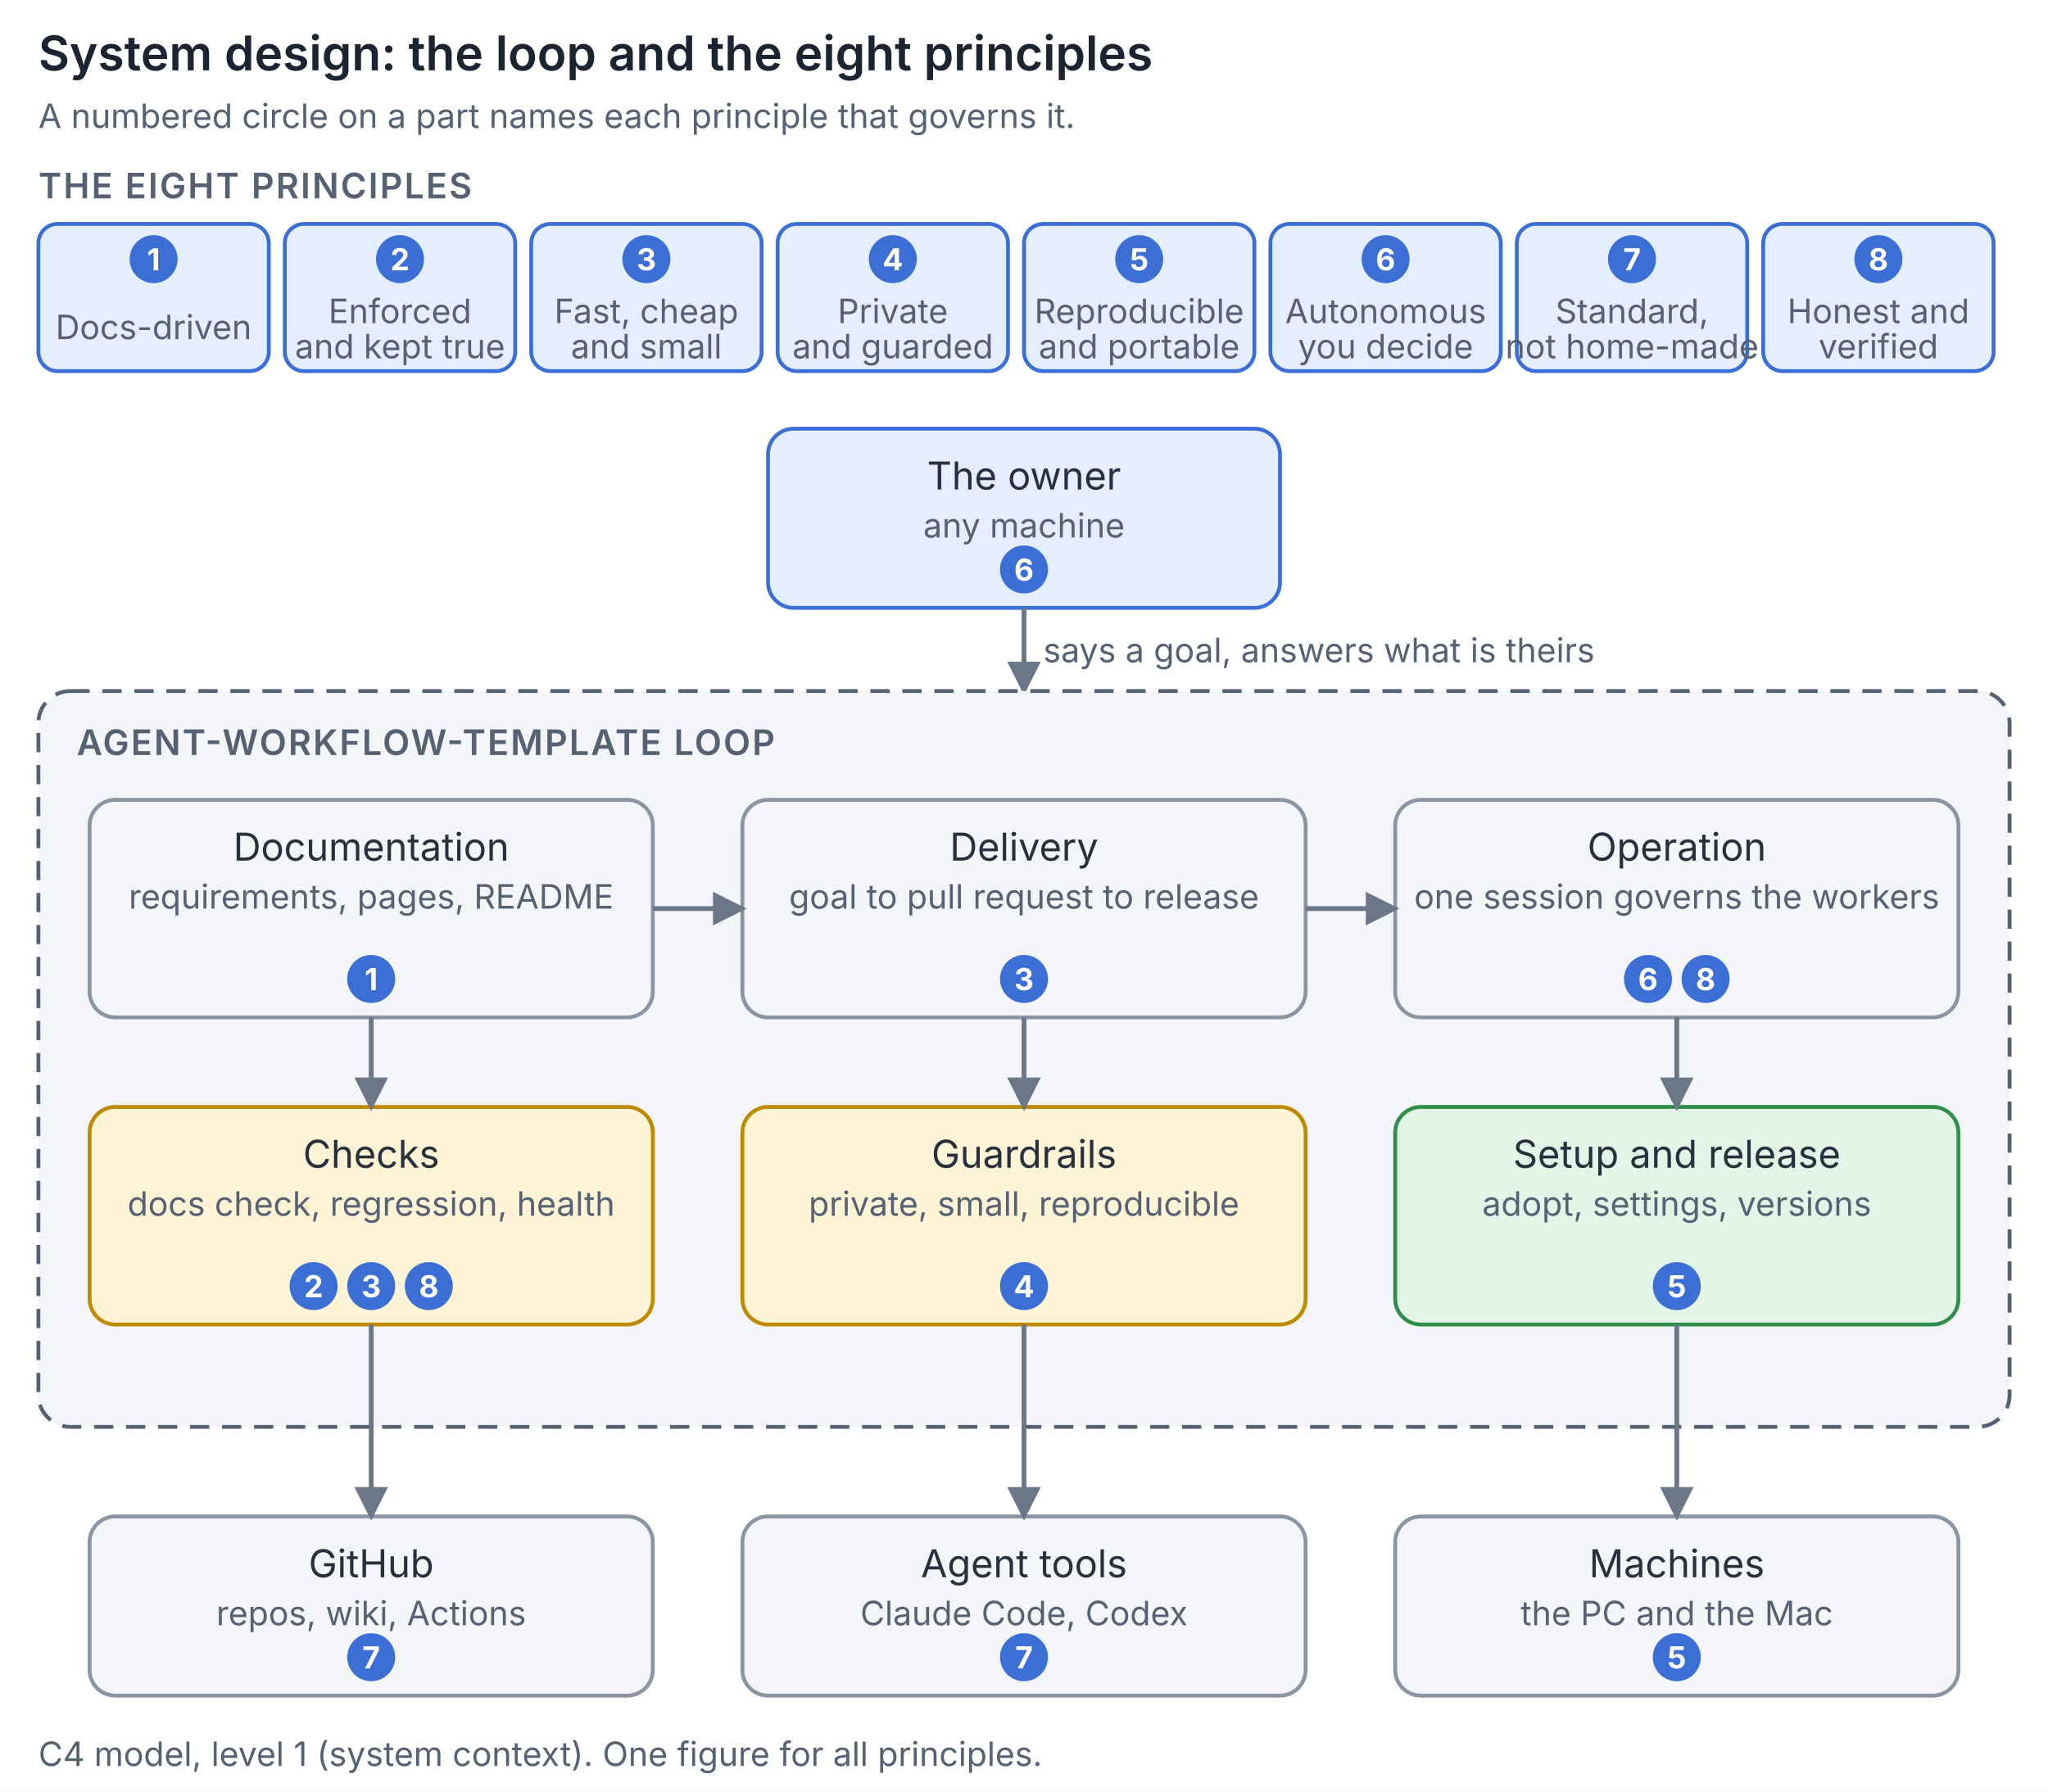
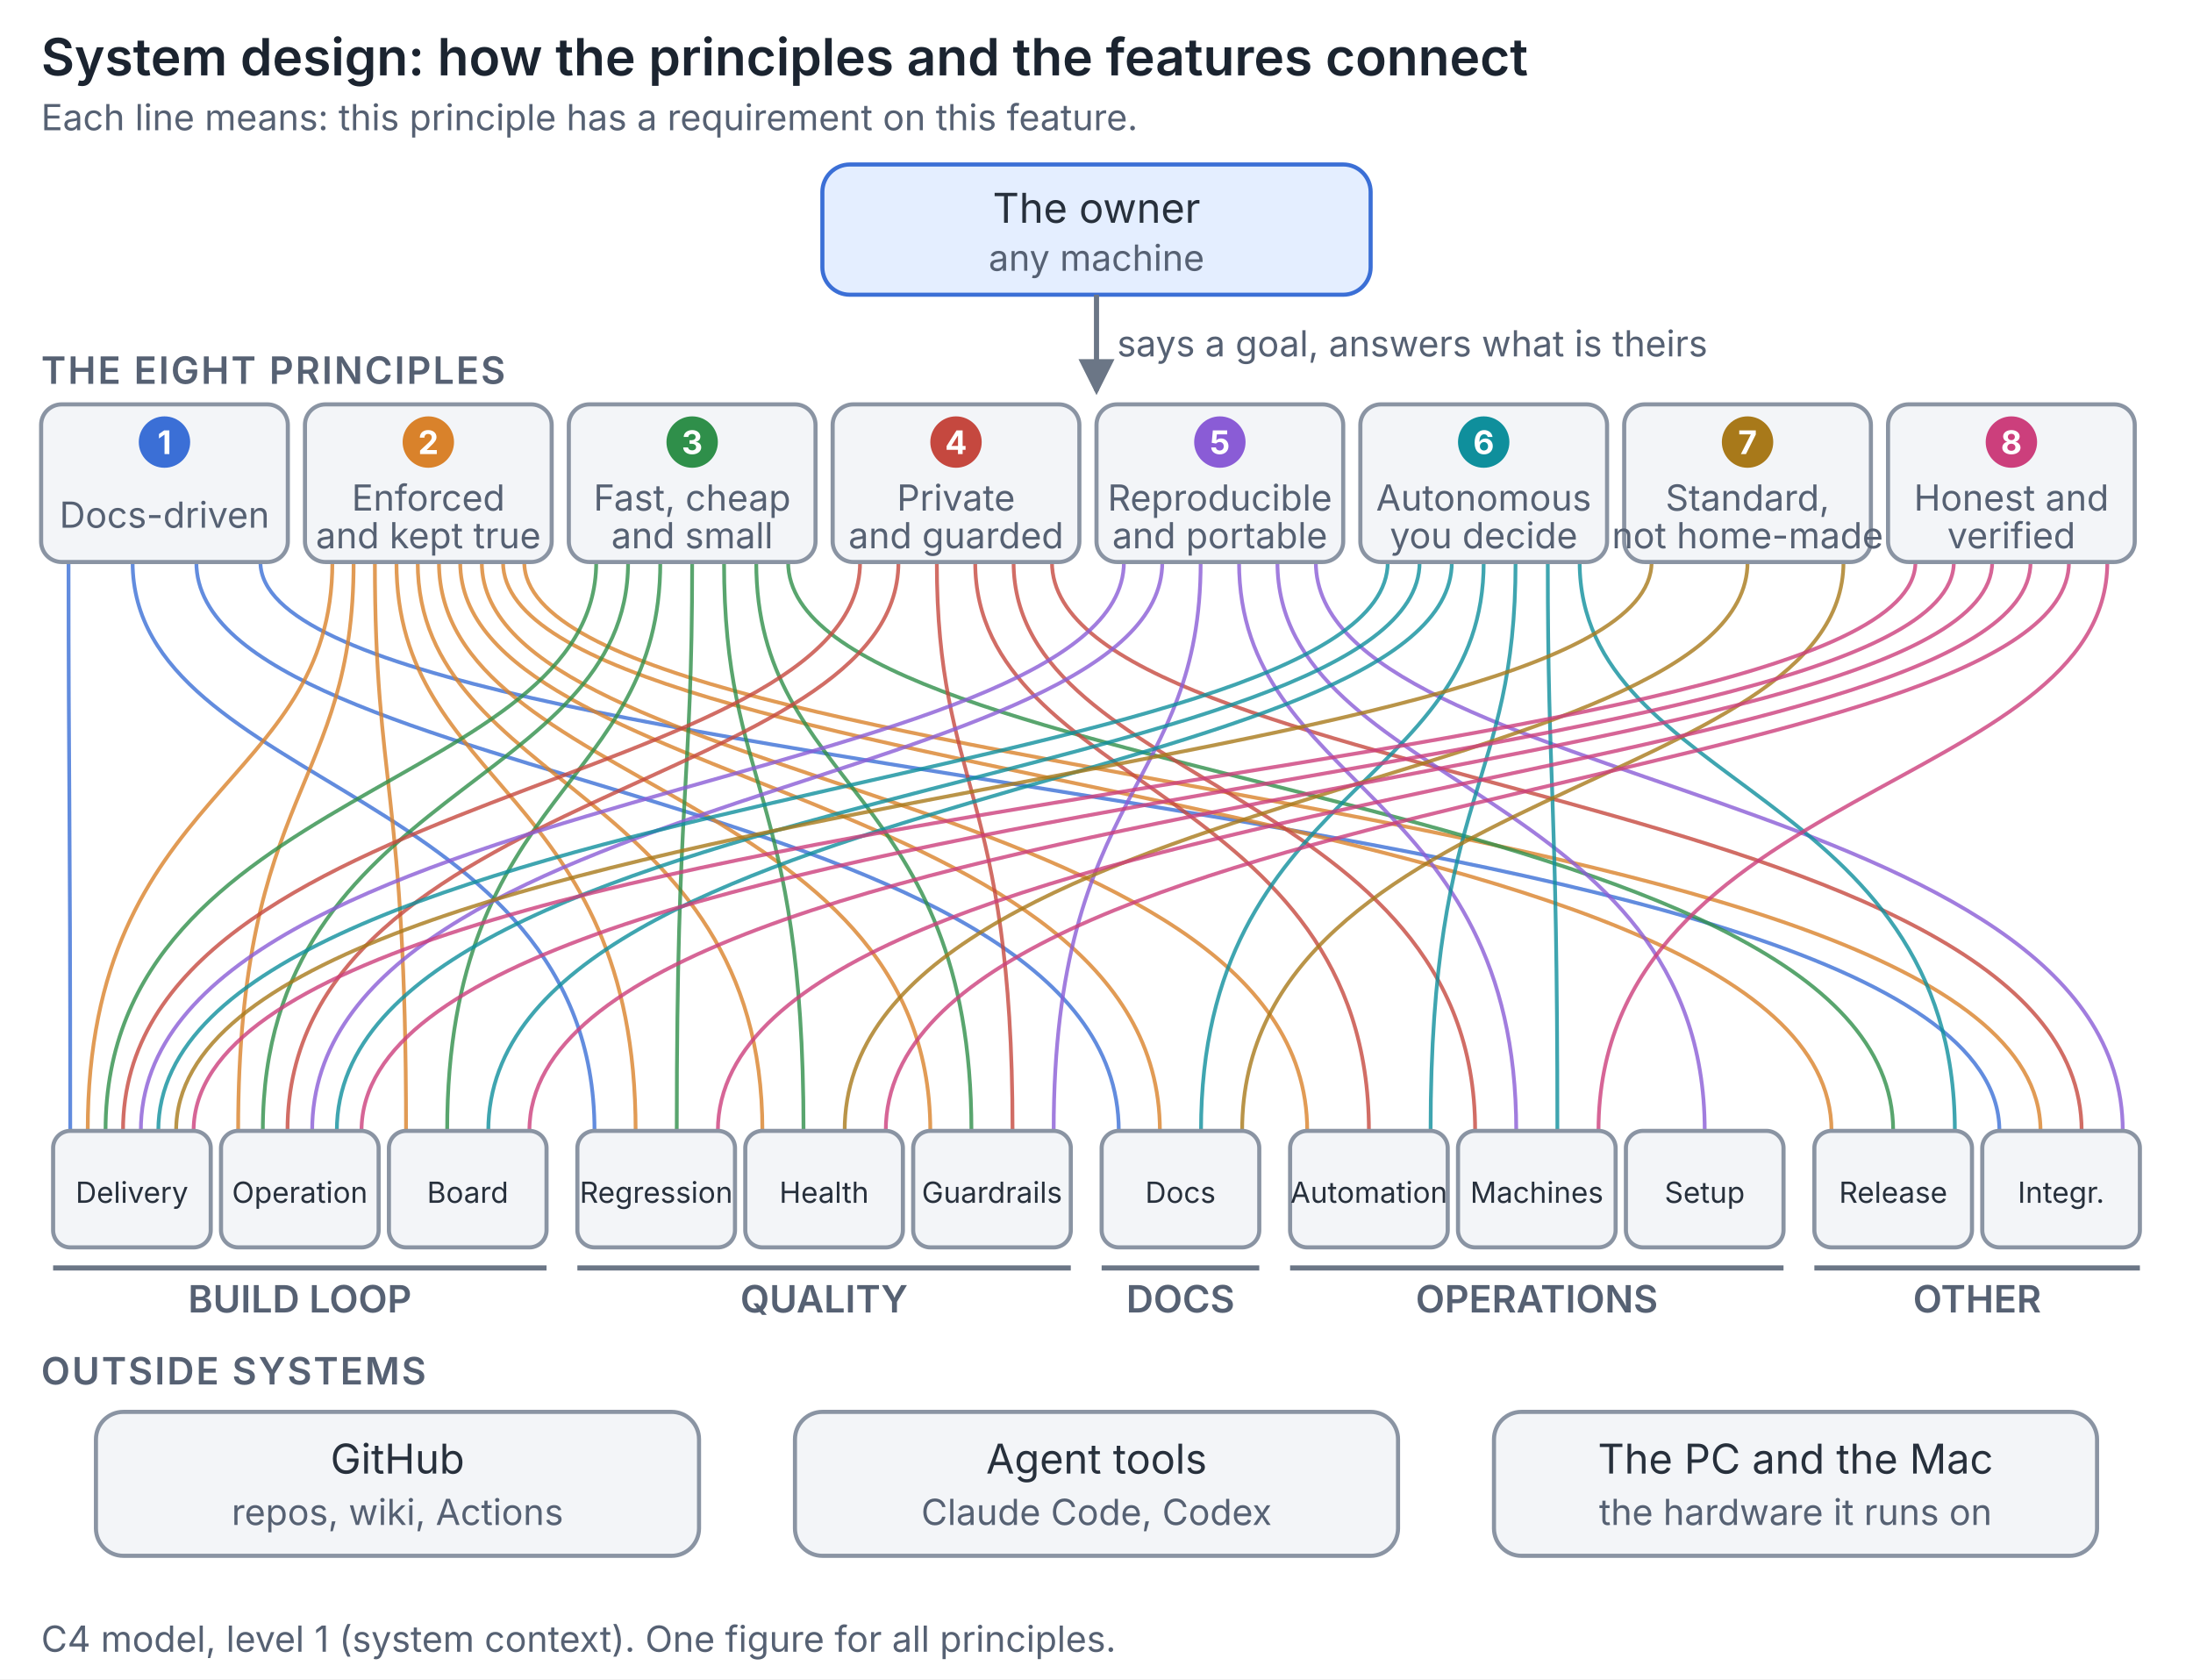
- <svg xmlns="http://www.w3.org/2000/svg" viewBox="0 0 640 560" width="640" role="img" aria-label="System design: the loop, its owner, the outside systems it uses, and the eight principles that govern each part">
+ <svg xmlns="http://www.w3.org/2000/svg" viewBox="0 0 640 490" width="640" role="img" aria-label="System design: the owner, the eight principles, the features grouped by area, and a line from each principle to each feature it has a requirement on">
  <style>
.f-t{font:600 15px system-ui,-apple-system,Segoe UI,sans-serif;fill:#1b2430}
.f-h{font:600 11px system-ui,-apple-system,Segoe UI,sans-serif;fill:#566173;letter-spacing:.05em}
.f-s{font:400 12px system-ui,-apple-system,Segoe UI,sans-serif;fill:#27303c}
.f-x{font:400 10.5px system-ui,-apple-system,Segoe UI,sans-serif;fill:#566173}
.f-you{fill:#e4eeff;stroke:#3b6fd6}
.f-step{fill:#f3f5f8;stroke:#8a94a3}
.f-gate{fill:#fff4d6;stroke:#c08a00}
.f-ok{fill:#e2f5e6;stroke:#2f8f4a}
.f-find{fill:#fde9e7;stroke:#c5483f}
.f-bg{fill:#ffffff}
.f-a{stroke:#6b7686;stroke-width:1.5;fill:none}
.f-ah{fill:#6b7686}
@media (prefers-color-scheme: dark){
.f-t{fill:#eef2f6}.f-h,.f-x{fill:#a3afbf}.f-s{fill:#e1e7ee}
.f-step{fill:#222b36;stroke:#5c6b7d}.f-you{fill:#162a4f;stroke:#6d9bf0}
.f-gate{fill:#3a2e0d;stroke:#d9a521}.f-find{fill:#3d1c1a;stroke:#e0736a}
.f-ok{fill:#153420;stroke:#4fb56c}.f-bg{fill:#12171d}.f-a{stroke:#9aa7b8}.f-ah{fill:#9aa7b8}
}

.f-sys{fill:#f3f5f8;stroke:#566173;stroke-dasharray:6 4}
.k-shipped{stroke:#8a94a3;stroke-width:1.5}.k-v20{stroke:#d9822b;stroke-width:5}.k-planned{stroke:#8a5cd6;stroke-width:5;stroke-dasharray:10 6}
.p-shipped{fill:#2f8f4a}.p-v20{fill:#d9822b}.p-planned{fill:#8a5cd6}
.f-pill{font:700 10.5px system-ui,-apple-system,Segoe UI,sans-serif;fill:#ffffff}
@media (prefers-color-scheme: dark){.k-shipped{stroke:#5c6b7d}.k-v20{stroke:#f0a050}.k-planned{stroke:#b08cf0}.p-shipped{fill:#3d9c58}.p-v20{fill:#c46f1c}.p-planned{fill:#7a4cc6}}
@media (prefers-color-scheme: dark){.f-sys{fill:#181e26;stroke:#8a94a3}}
- .f-pr{fill:#3b6fd6}.f-pn{font:700 9.5px system-ui,-apple-system,Segoe UI,sans-serif;fill:#ffffff}
- .f-chip{fill:#e4eeff;stroke:#3b6fd6}
- @media (prefers-color-scheme: dark){.f-pr{fill:#6d9bf0}.f-pn{fill:#12171d}.f-chip{fill:#162a4f;stroke:#6d9bf0}}
+ .s1{stroke:#3b6fd6}.c1{fill:#3b6fd6}.s2{stroke:#d9822b}.c2{fill:#d9822b}.s3{stroke:#2f8f4a}.c3{fill:#2f8f4a}.s4{stroke:#c5483f}.c4{fill:#c5483f}.s5{stroke:#8a5cd6}.c5{fill:#8a5cd6}.s6{stroke:#0f8f9c}.c6{fill:#0f8f9c}.s7{stroke:#a8791a}.c7{fill:#a8791a}.s8{stroke:#cc3f7c}.c8{fill:#cc3f7c}.f-pn{font:700 9.5px system-ui,-apple-system,Segoe UI,sans-serif;fill:#ffffff}.f-chip{fill:#f3f5f8;stroke:#8a94a3}.f-ln{fill:none;stroke-width:1.1;opacity:.8}.f-sm{font:400 8.5px system-ui,-apple-system,Segoe UI,sans-serif;fill:#27303c}
+ @media (prefers-color-scheme: dark){.s1{stroke:#6d9bf0}.c1{fill:#6d9bf0}.s2{stroke:#f0a050}.c2{fill:#f0a050}.s3{stroke:#4fb56c}.c3{fill:#4fb56c}.s4{stroke:#e0736a}.c4{fill:#e0736a}.s5{stroke:#b08cf0}.c5{fill:#b08cf0}.s6{stroke:#3fc4d2}.c6{fill:#3fc4d2}.s7{stroke:#e0b84a}.c7{fill:#e0b84a}.s8{stroke:#f07aa8}.c8{fill:#f07aa8}.f-pn{fill:#12171d}.f-chip{fill:#222b36;stroke:#5c6b7d}.f-sm{fill:#e1e7ee}}
+ .s1{stroke:#3b6fd6}.c1{fill:#3b6fd6}.s2{stroke:#d9822b}.c2{fill:#d9822b}.s3{stroke:#2f8f4a}.c3{fill:#2f8f4a}.s4{stroke:#c5483f}.c4{fill:#c5483f}.s5{stroke:#8a5cd6}.c5{fill:#8a5cd6}.s6{stroke:#0f8f9c}.c6{fill:#0f8f9c}.s7{stroke:#a8791a}.c7{fill:#a8791a}.s8{stroke:#cc3f7c}.c8{fill:#cc3f7c}.f-pn{font:700 9.5px system-ui,-apple-system,Segoe UI,sans-serif;fill:#ffffff}.f-chip{fill:#f3f5f8;stroke:#8a94a3}.f-ln{fill:none;stroke-width:1.1;opacity:.8}.f-sm{font:400 8.5px system-ui,-apple-system,Segoe UI,sans-serif;fill:#27303c}
+ @media (prefers-color-scheme: dark){.s1{stroke:#6d9bf0}.c1{fill:#6d9bf0}.s2{stroke:#f0a050}.c2{fill:#f0a050}.s3{stroke:#4fb56c}.c3{fill:#4fb56c}.s4{stroke:#e0736a}.c4{fill:#e0736a}.s5{stroke:#b08cf0}.c5{fill:#b08cf0}.s6{stroke:#3fc4d2}.c6{fill:#3fc4d2}.s7{stroke:#e0b84a}.c7{fill:#e0b84a}.s8{stroke:#f07aa8}.c8{fill:#f07aa8}.f-pn{fill:#12171d}.f-chip{fill:#222b36;stroke:#5c6b7d}.f-sm{fill:#e1e7ee}}
</style>
  <defs>
    <marker id="ah" viewBox="0 0 8 8" refX="7" refY="4" markerWidth="7" markerHeight="7" orient="auto-start-reverse">
      <path d="M0 0 L8 4 L0 8 z" class="f-ah" />
    </marker>
  </defs>
-   <rect width="640" height="560" class="f-bg" />
-   <text x="12" y="22" class="f-t">System design: the loop and the eight principles</text>
-   <text x="12" y="40" class="f-x">A numbered circle on a part names each principle that governs it.</text>
-   <text x="12" y="62" class="f-h">THE EIGHT PRINCIPLES</text>
-   <rect x="12" y="70" width="72" height="46" rx="6" class="f-chip" stroke-width="1.2" />
-   <circle cx="48" cy="81" r="7.5" class="f-pr" />
-   <text x="48" y="84.5" text-anchor="middle" class="f-pn">1</text>
-   <text x="48" y="106" text-anchor="middle" class="f-x">Docs-driven</text>
-   <rect x="89" y="70" width="72" height="46" rx="6" class="f-chip" stroke-width="1.2" />
-   <circle cx="125" cy="81" r="7.5" class="f-pr" />
-   <text x="125" y="84.5" text-anchor="middle" class="f-pn">2</text>
-   <text x="125" y="101" text-anchor="middle" class="f-x">Enforced</text>
-   <text x="125" y="112" text-anchor="middle" class="f-x">and kept true</text>
-   <rect x="166" y="70" width="72" height="46" rx="6" class="f-chip" stroke-width="1.2" />
-   <circle cx="202" cy="81" r="7.5" class="f-pr" />
-   <text x="202" y="84.5" text-anchor="middle" class="f-pn">3</text>
-   <text x="202" y="101" text-anchor="middle" class="f-x">Fast, cheap</text>
-   <text x="202" y="112" text-anchor="middle" class="f-x">and small</text>
-   <rect x="243" y="70" width="72" height="46" rx="6" class="f-chip" stroke-width="1.2" />
-   <circle cx="279" cy="81" r="7.5" class="f-pr" />
-   <text x="279" y="84.5" text-anchor="middle" class="f-pn">4</text>
-   <text x="279" y="101" text-anchor="middle" class="f-x">Private</text>
-   <text x="279" y="112" text-anchor="middle" class="f-x">and guarded</text>
-   <rect x="320" y="70" width="72" height="46" rx="6" class="f-chip" stroke-width="1.2" />
-   <circle cx="356" cy="81" r="7.5" class="f-pr" />
-   <text x="356" y="84.5" text-anchor="middle" class="f-pn">5</text>
-   <text x="356" y="101" text-anchor="middle" class="f-x">Reproducible</text>
-   <text x="356" y="112" text-anchor="middle" class="f-x">and portable</text>
-   <rect x="397" y="70" width="72" height="46" rx="6" class="f-chip" stroke-width="1.2" />
-   <circle cx="433" cy="81" r="7.5" class="f-pr" />
-   <text x="433" y="84.5" text-anchor="middle" class="f-pn">6</text>
-   <text x="433" y="101" text-anchor="middle" class="f-x">Autonomous</text>
-   <text x="433" y="112" text-anchor="middle" class="f-x">you decide</text>
-   <rect x="474" y="70" width="72" height="46" rx="6" class="f-chip" stroke-width="1.2" />
-   <circle cx="510" cy="81" r="7.5" class="f-pr" />
-   <text x="510" y="84.5" text-anchor="middle" class="f-pn">7</text>
-   <text x="510" y="101" text-anchor="middle" class="f-x">Standard,</text>
-   <text x="510" y="112" text-anchor="middle" class="f-x" textLength="66" lengthAdjust="spacingAndGlyphs">not home-made</text>
-   <rect x="551" y="70" width="72" height="46" rx="6" class="f-chip" stroke-width="1.2" />
-   <circle cx="587" cy="81" r="7.5" class="f-pr" />
-   <text x="587" y="84.5" text-anchor="middle" class="f-pn">8</text>
-   <text x="587" y="101" text-anchor="middle" class="f-x">Honest and</text>
-   <text x="587" y="112" text-anchor="middle" class="f-x">verified</text>
-   <rect x="240" y="134" width="160" height="56" rx="8" class="f-you" stroke-width="1.2" />
-   <text x="320.0" y="153" text-anchor="middle" class="f-s">The owner</text>
-   <text x="320.0" y="168" text-anchor="middle" class="f-x">any machine</text>
-   <circle cx="320.0" cy="178" r="7.5" class="f-pr" />
-   <text x="320.0" y="181.5" text-anchor="middle" class="f-pn">6</text>
-   <text x="326" y="207" class="f-x">says a goal, answers what is theirs</text>
-   <path d="M320 190 L320 216" class="f-a" marker-end="url(#ah)" />
-   <rect x="12" y="216" width="616" height="230" rx="10" class="f-sys" stroke-width="1.2" />
-   <text x="24" y="236" class="f-h">AGENT-WORKFLOW-TEMPLATE LOOP</text>
-   <rect x="28" y="250" width="176" height="68" rx="8" class="f-step" stroke-width="1.2" />
-   <text x="116.0" y="269" text-anchor="middle" class="f-s">Documentation</text>
-   <text x="116.0" y="284" text-anchor="middle" class="f-x">requirements, pages, README</text>
-   <circle cx="116.0" cy="306" r="7.5" class="f-pr" />
-   <text x="116.0" y="309.5" text-anchor="middle" class="f-pn">1</text>
-   <rect x="232" y="250" width="176" height="68" rx="8" class="f-step" stroke-width="1.2" />
-   <text x="320.0" y="269" text-anchor="middle" class="f-s">Delivery</text>
-   <text x="320.0" y="284" text-anchor="middle" class="f-x">goal to pull request to release</text>
-   <circle cx="320.0" cy="306" r="7.5" class="f-pr" />
-   <text x="320.0" y="309.5" text-anchor="middle" class="f-pn">3</text>
-   <rect x="436" y="250" width="176" height="68" rx="8" class="f-step" stroke-width="1.2" />
-   <text x="524.0" y="269" text-anchor="middle" class="f-s">Operation</text>
-   <text x="524.0" y="284" text-anchor="middle" class="f-x">one session governs the workers</text>
-   <circle cx="515.0" cy="306" r="7.5" class="f-pr" />
-   <text x="515.0" y="309.5" text-anchor="middle" class="f-pn">6</text>
-   <circle cx="533.0" cy="306" r="7.5" class="f-pr" />
-   <text x="533.0" y="309.5" text-anchor="middle" class="f-pn">8</text>
-   <rect x="28" y="346" width="176" height="68" rx="8" class="f-gate" stroke-width="1.2" />
-   <text x="116.0" y="365" text-anchor="middle" class="f-s">Checks</text>
-   <text x="116.0" y="380" text-anchor="middle" class="f-x">docs check, regression, health</text>
-   <circle cx="98.0" cy="402" r="7.5" class="f-pr" />
-   <text x="98.0" y="405.5" text-anchor="middle" class="f-pn">2</text>
-   <circle cx="116.0" cy="402" r="7.5" class="f-pr" />
-   <text x="116.0" y="405.5" text-anchor="middle" class="f-pn">3</text>
-   <circle cx="134.0" cy="402" r="7.5" class="f-pr" />
-   <text x="134.0" y="405.5" text-anchor="middle" class="f-pn">8</text>
-   <rect x="232" y="346" width="176" height="68" rx="8" class="f-gate" stroke-width="1.2" />
-   <text x="320.0" y="365" text-anchor="middle" class="f-s">Guardrails</text>
-   <text x="320.0" y="380" text-anchor="middle" class="f-x">private, small, reproducible</text>
-   <circle cx="320.0" cy="402" r="7.5" class="f-pr" />
-   <text x="320.0" y="405.5" text-anchor="middle" class="f-pn">4</text>
-   <rect x="436" y="346" width="176" height="68" rx="8" class="f-ok" stroke-width="1.2" />
-   <text x="524.0" y="365" text-anchor="middle" class="f-s">Setup and release</text>
-   <text x="524.0" y="380" text-anchor="middle" class="f-x">adopt, settings, versions</text>
-   <circle cx="524.0" cy="402" r="7.5" class="f-pr" />
-   <text x="524.0" y="405.5" text-anchor="middle" class="f-pn">5</text>
-   <rect x="28" y="474" width="176" height="56" rx="8" class="f-step" stroke-width="1.2" />
-   <text x="116.0" y="493" text-anchor="middle" class="f-s">GitHub</text>
-   <text x="116.0" y="508" text-anchor="middle" class="f-x">repos, wiki, Actions</text>
-   <circle cx="116.0" cy="518" r="7.5" class="f-pr" />
-   <text x="116.0" y="521.5" text-anchor="middle" class="f-pn">7</text>
-   <rect x="232" y="474" width="176" height="56" rx="8" class="f-step" stroke-width="1.2" />
-   <text x="320.0" y="493" text-anchor="middle" class="f-s">Agent tools</text>
-   <text x="320.0" y="508" text-anchor="middle" class="f-x">Claude Code, Codex</text>
-   <circle cx="320.0" cy="518" r="7.5" class="f-pr" />
-   <text x="320.0" y="521.5" text-anchor="middle" class="f-pn">7</text>
-   <rect x="436" y="474" width="176" height="56" rx="8" class="f-step" stroke-width="1.2" />
-   <text x="524.0" y="493" text-anchor="middle" class="f-s">Machines</text>
-   <text x="524.0" y="508" text-anchor="middle" class="f-x">the PC and the Mac</text>
-   <circle cx="524.0" cy="518" r="7.5" class="f-pr" />
-   <text x="524.0" y="521.5" text-anchor="middle" class="f-pn">5</text>
-   <path d="M116 318 L116 346" class="f-a" marker-end="url(#ah)" />
-   <path d="M116 414 L116 474" class="f-a" marker-end="url(#ah)" />
-   <path d="M320 318 L320 346" class="f-a" marker-end="url(#ah)" />
-   <path d="M320 414 L320 474" class="f-a" marker-end="url(#ah)" />
-   <path d="M524 318 L524 346" class="f-a" marker-end="url(#ah)" />
-   <path d="M524 414 L524 474" class="f-a" marker-end="url(#ah)" />
-   <path d="M204 284 L232 284" class="f-a" marker-end="url(#ah)" />
-   <path d="M408 284 L436 284" class="f-a" marker-end="url(#ah)" />
-   <text x="12" y="552" class="f-x">C4 model, level 1 (system context). One figure for all principles.</text>
+   <rect width="640" height="490" class="f-bg" />
+   <text x="12" y="22" class="f-t">System design: how the principles and the features connect</text>
+   <text x="12" y="38" class="f-x">Each line means: this principle has a requirement on this feature.</text>
+   <rect x="240" y="48" width="160" height="38" rx="8" class="f-you" stroke-width="1.2" />
+   <text x="320" y="65" text-anchor="middle" class="f-s">The owner</text>
+   <text x="320" y="79" text-anchor="middle" class="f-x">any machine</text>
+   <path d="M320 86 L320 114" class="f-a" marker-end="url(#ah)" />
+   <text x="326" y="104" class="f-x">says a goal, answers what is theirs</text>
+   <path d="M20.0 164 C20.0 230 20.5 230 20.5 330" class="f-ln s1" />
+   <path d="M38.7 164 C38.7 230 173.5 230 173.5 330" class="f-ln s1" />
+   <path d="M57.3 164 C57.3 230 326.5 230 326.5 330" class="f-ln s1" />
+   <path d="M76.0 164 C76.0 230 583.5 230 583.5 330" class="f-ln s1" />
+   <path d="M97.0 164 C97.0 230 25.6 230 25.6 330" class="f-ln s2" />
+   <path d="M103.2 164 C103.2 230 69.5 230 69.5 330" class="f-ln s2" />
+   <path d="M109.4 164 C109.4 230 118.5 230 118.5 330" class="f-ln s2" />
+   <path d="M115.7 164 C115.7 230 185.5 230 185.5 330" class="f-ln s2" />
+   <path d="M121.9 164 C121.9 230 222.5 230 222.5 330" class="f-ln s2" />
+   <path d="M128.1 164 C128.1 230 271.5 230 271.5 330" class="f-ln s2" />
+   <path d="M134.3 164 C134.3 230 338.5 230 338.5 330" class="f-ln s2" />
+   <path d="M140.6 164 C140.6 230 381.5 230 381.5 330" class="f-ln s2" />
+   <path d="M146.8 164 C146.8 230 534.5 230 534.5 330" class="f-ln s2" />
+   <path d="M153.0 164 C153.0 230 595.5 230 595.5 330" class="f-ln s2" />
+   <path d="M174.0 164 C174.0 230 30.8 230 30.8 330" class="f-ln s3" />
+   <path d="M183.3 164 C183.3 230 76.7 230 76.7 330" class="f-ln s3" />
+   <path d="M192.7 164 C192.7 230 130.5 230 130.5 330" class="f-ln s3" />
+   <path d="M202.0 164 C202.0 230 197.5 230 197.5 330" class="f-ln s3" />
+   <path d="M211.3 164 C211.3 230 234.5 230 234.5 330" class="f-ln s3" />
+   <path d="M220.7 164 C220.7 230 283.5 230 283.5 330" class="f-ln s3" />
+   <path d="M230.0 164 C230.0 230 552.5 230 552.5 330" class="f-ln s3" />
+   <path d="M251.0 164 C251.0 230 35.9 230 35.9 330" class="f-ln s4" />
+   <path d="M262.2 164 C262.2 230 83.9 230 83.9 330" class="f-ln s4" />
+   <path d="M273.4 164 C273.4 230 295.5 230 295.5 330" class="f-ln s4" />
+   <path d="M284.6 164 C284.6 230 399.5 230 399.5 330" class="f-ln s4" />
+   <path d="M295.8 164 C295.8 230 430.5 230 430.5 330" class="f-ln s4" />
+   <path d="M307.0 164 C307.0 230 607.5 230 607.5 330" class="f-ln s4" />
+   <path d="M328.0 164 C328.0 230 41.1 230 41.1 330" class="f-ln s5" />
+   <path d="M339.2 164 C339.2 230 91.1 230 91.1 330" class="f-ln s5" />
+   <path d="M350.4 164 C350.4 230 307.5 230 307.5 330" class="f-ln s5" />
+   <path d="M361.6 164 C361.6 230 442.5 230 442.5 330" class="f-ln s5" />
+   <path d="M372.8 164 C372.8 230 497.5 230 497.5 330" class="f-ln s5" />
+   <path d="M384.0 164 C384.0 230 619.5 230 619.5 330" class="f-ln s5" />
+   <path d="M405.0 164 C405.0 230 46.2 230 46.2 330" class="f-ln s6" />
+   <path d="M414.3 164 C414.3 230 98.3 230 98.3 330" class="f-ln s6" />
+   <path d="M423.7 164 C423.7 230 142.5 230 142.5 330" class="f-ln s6" />
+   <path d="M433.0 164 C433.0 230 350.5 230 350.5 330" class="f-ln s6" />
+   <path d="M442.3 164 C442.3 230 417.5 230 417.5 330" class="f-ln s6" />
+   <path d="M451.7 164 C451.7 230 454.5 230 454.5 330" class="f-ln s6" />
+   <path d="M461.0 164 C461.0 230 570.5 230 570.5 330" class="f-ln s6" />
+   <path d="M482.0 164 C482.0 230 51.4 230 51.4 330" class="f-ln s7" />
+   <path d="M510.0 164 C510.0 230 246.5 230 246.5 330" class="f-ln s7" />
+   <path d="M538.0 164 C538.0 230 362.5 230 362.5 330" class="f-ln s7" />
+   <path d="M559.0 164 C559.0 230 56.5 230 56.5 330" class="f-ln s8" />
+   <path d="M570.2 164 C570.2 230 105.5 230 105.5 330" class="f-ln s8" />
+   <path d="M581.4 164 C581.4 230 154.5 230 154.5 330" class="f-ln s8" />
+   <path d="M592.6 164 C592.6 230 209.5 230 209.5 330" class="f-ln s8" />
+   <path d="M603.8 164 C603.8 230 258.5 230 258.5 330" class="f-ln s8" />
+   <path d="M615.0 164 C615.0 230 466.5 230 466.5 330" class="f-ln s8" />
+   <rect x="12" y="118" width="72" height="46" rx="6" class="f-chip" stroke-width="1.2" />
+   <circle cx="48" cy="129" r="7.5" class="c1" />
+   <text x="48" y="132.5" text-anchor="middle" class="f-pn">1</text>
+   <text x="48" y="154" text-anchor="middle" class="f-x">Docs-driven</text>
+   <rect x="89" y="118" width="72" height="46" rx="6" class="f-chip" stroke-width="1.2" />
+   <circle cx="125" cy="129" r="7.5" class="c2" />
+   <text x="125" y="132.5" text-anchor="middle" class="f-pn">2</text>
+   <text x="125" y="149" text-anchor="middle" class="f-x">Enforced</text>
+   <text x="125" y="160" text-anchor="middle" class="f-x">and kept true</text>
+   <rect x="166" y="118" width="72" height="46" rx="6" class="f-chip" stroke-width="1.2" />
+   <circle cx="202" cy="129" r="7.5" class="c3" />
+   <text x="202" y="132.5" text-anchor="middle" class="f-pn">3</text>
+   <text x="202" y="149" text-anchor="middle" class="f-x">Fast, cheap</text>
+   <text x="202" y="160" text-anchor="middle" class="f-x">and small</text>
+   <rect x="243" y="118" width="72" height="46" rx="6" class="f-chip" stroke-width="1.2" />
+   <circle cx="279" cy="129" r="7.5" class="c4" />
+   <text x="279" y="132.5" text-anchor="middle" class="f-pn">4</text>
+   <text x="279" y="149" text-anchor="middle" class="f-x">Private</text>
+   <text x="279" y="160" text-anchor="middle" class="f-x">and guarded</text>
+   <rect x="320" y="118" width="72" height="46" rx="6" class="f-chip" stroke-width="1.2" />
+   <circle cx="356" cy="129" r="7.5" class="c5" />
+   <text x="356" y="132.5" text-anchor="middle" class="f-pn">5</text>
+   <text x="356" y="149" text-anchor="middle" class="f-x">Reproducible</text>
+   <text x="356" y="160" text-anchor="middle" class="f-x">and portable</text>
+   <rect x="397" y="118" width="72" height="46" rx="6" class="f-chip" stroke-width="1.2" />
+   <circle cx="433" cy="129" r="7.5" class="c6" />
+   <text x="433" y="132.5" text-anchor="middle" class="f-pn">6</text>
+   <text x="433" y="149" text-anchor="middle" class="f-x">Autonomous</text>
+   <text x="433" y="160" text-anchor="middle" class="f-x">you decide</text>
+   <rect x="474" y="118" width="72" height="46" rx="6" class="f-chip" stroke-width="1.2" />
+   <circle cx="510" cy="129" r="7.5" class="c7" />
+   <text x="510" y="132.5" text-anchor="middle" class="f-pn">7</text>
+   <text x="510" y="149" text-anchor="middle" class="f-x">Standard,</text>
+   <text x="510" y="160" text-anchor="middle" class="f-x" textLength="66" lengthAdjust="spacingAndGlyphs">not home-made</text>
+   <rect x="551" y="118" width="72" height="46" rx="6" class="f-chip" stroke-width="1.2" />
+   <circle cx="587" cy="129" r="7.5" class="c8" />
+   <text x="587" y="132.5" text-anchor="middle" class="f-pn">8</text>
+   <text x="587" y="149" text-anchor="middle" class="f-x">Honest and</text>
+   <text x="587" y="160" text-anchor="middle" class="f-x">verified</text>
+   <rect x="15.5" y="330" width="46" height="34" rx="5" class="f-step" stroke-width="1.2" />
+   <text x="38.5" y="351" text-anchor="middle" class="f-sm">Delivery</text>
+   <rect x="64.5" y="330" width="46" height="34" rx="5" class="f-step" stroke-width="1.2" />
+   <text x="87.5" y="351" text-anchor="middle" class="f-sm">Operation</text>
+   <rect x="113.5" y="330" width="46" height="34" rx="5" class="f-step" stroke-width="1.2" />
+   <text x="136.5" y="351" text-anchor="middle" class="f-sm">Board</text>
+   <rect x="168.5" y="330" width="46" height="34" rx="5" class="f-step" stroke-width="1.2" />
+   <text x="191.5" y="351" text-anchor="middle" class="f-sm">Regression</text>
+   <rect x="217.5" y="330" width="46" height="34" rx="5" class="f-step" stroke-width="1.2" />
+   <text x="240.5" y="351" text-anchor="middle" class="f-sm">Health</text>
+   <rect x="266.5" y="330" width="46" height="34" rx="5" class="f-step" stroke-width="1.2" />
+   <text x="289.5" y="351" text-anchor="middle" class="f-sm">Guardrails</text>
+   <rect x="321.5" y="330" width="46" height="34" rx="5" class="f-step" stroke-width="1.2" />
+   <text x="344.5" y="351" text-anchor="middle" class="f-sm">Docs</text>
+   <rect x="376.5" y="330" width="46" height="34" rx="5" class="f-step" stroke-width="1.2" />
+   <text x="399.5" y="351" text-anchor="middle" class="f-sm">Automation</text>
+   <rect x="425.5" y="330" width="46" height="34" rx="5" class="f-step" stroke-width="1.2" />
+   <text x="448.5" y="351" text-anchor="middle" class="f-sm">Machines</text>
+   <rect x="474.5" y="330" width="46" height="34" rx="5" class="f-step" stroke-width="1.2" />
+   <text x="497.5" y="351" text-anchor="middle" class="f-sm">Setup</text>
+   <rect x="529.5" y="330" width="46" height="34" rx="5" class="f-step" stroke-width="1.2" />
+   <text x="552.5" y="351" text-anchor="middle" class="f-sm">Release</text>
+   <rect x="578.5" y="330" width="46" height="34" rx="5" class="f-step" stroke-width="1.2" />
+   <text x="601.5" y="351" text-anchor="middle" class="f-sm">Integr.</text>
+   <path d="M15.5 370 L159.5 370" class="f-a" stroke-width="1" />
+   <text x="87.5" y="383" text-anchor="middle" class="f-h" style="letter-spacing:0">BUILD LOOP</text>
+   <path d="M168.5 370 L312.5 370" class="f-a" stroke-width="1" />
+   <text x="240.5" y="383" text-anchor="middle" class="f-h" style="letter-spacing:0">QUALITY</text>
+   <path d="M321.5 370 L367.5 370" class="f-a" stroke-width="1" />
+   <text x="344.5" y="383" text-anchor="middle" class="f-h" style="letter-spacing:0">DOCS</text>
+   <path d="M376.5 370 L520.5 370" class="f-a" stroke-width="1" />
+   <text x="448.5" y="383" text-anchor="middle" class="f-h" style="letter-spacing:0">OPERATIONS</text>
+   <path d="M529.5 370 L624.5 370" class="f-a" stroke-width="1" />
+   <text x="577.0" y="383" text-anchor="middle" class="f-h" style="letter-spacing:0">OTHER</text>
+   <text x="12" y="112" class="f-h">THE EIGHT PRINCIPLES</text>
+   <rect x="28" y="412" width="176" height="42" rx="8" class="f-step" stroke-width="1.2" />
+   <text x="116" y="430" text-anchor="middle" class="f-s">GitHub</text>
+   <text x="116" y="445" text-anchor="middle" class="f-x">repos, wiki, Actions</text>
+   <rect x="232" y="412" width="176" height="42" rx="8" class="f-step" stroke-width="1.2" />
+   <text x="320" y="430" text-anchor="middle" class="f-s">Agent tools</text>
+   <text x="320" y="445" text-anchor="middle" class="f-x">Claude Code, Codex</text>
+   <rect x="436" y="412" width="176" height="42" rx="8" class="f-step" stroke-width="1.2" />
+   <text x="524" y="430" text-anchor="middle" class="f-s">The PC and the Mac</text>
+   <text x="524" y="445" text-anchor="middle" class="f-x">the hardware it runs on</text>
+   <text x="12" y="404" class="f-h">OUTSIDE SYSTEMS</text>
+   <text x="12" y="482" class="f-x">C4 model, level 1 (system context). One figure for all principles.</text>
</svg>
